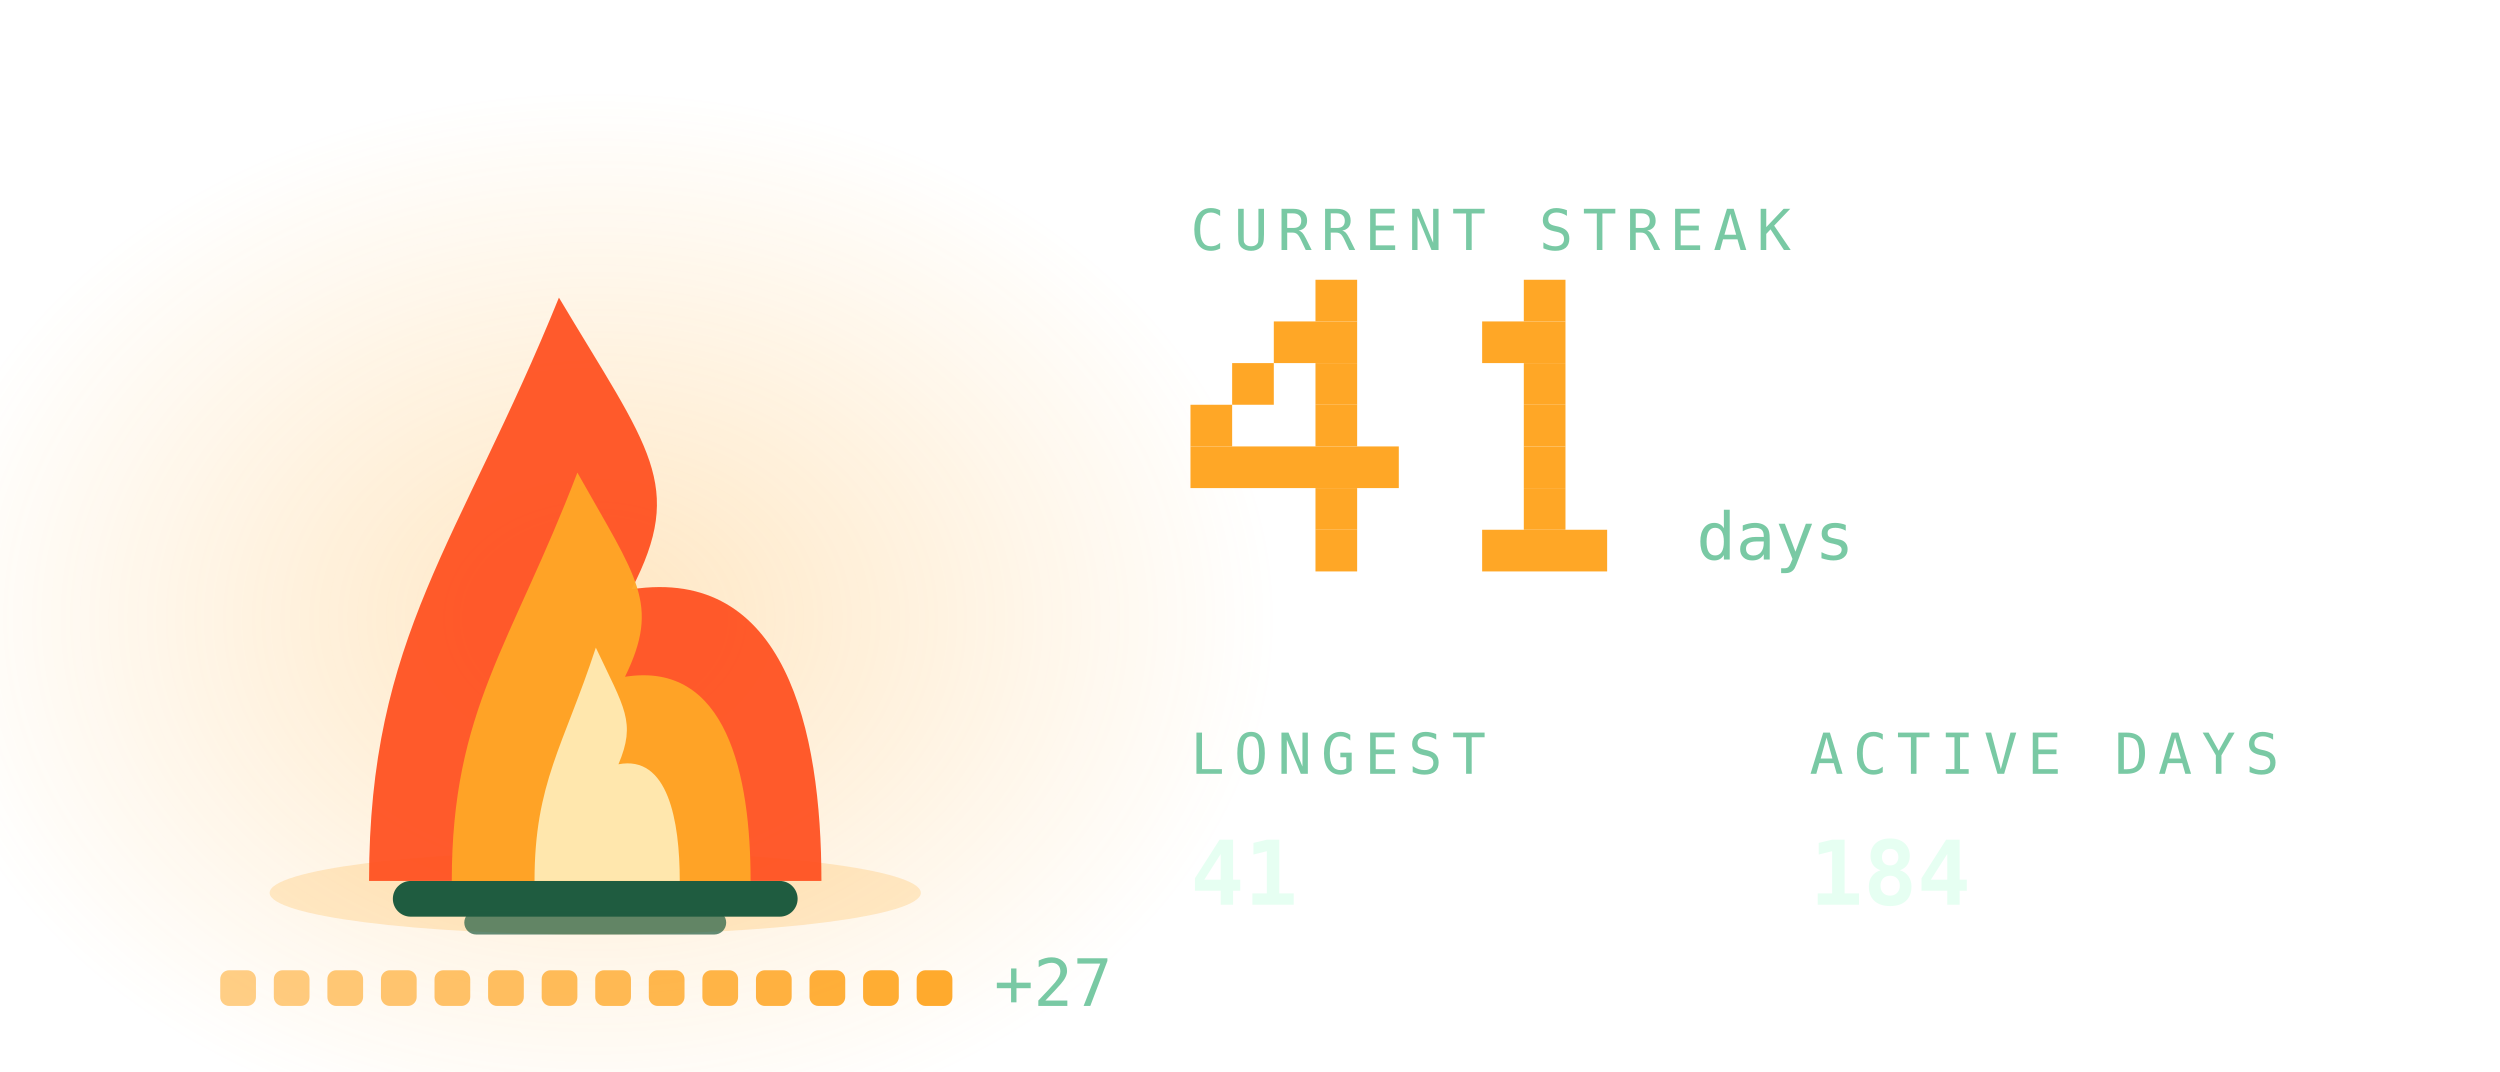
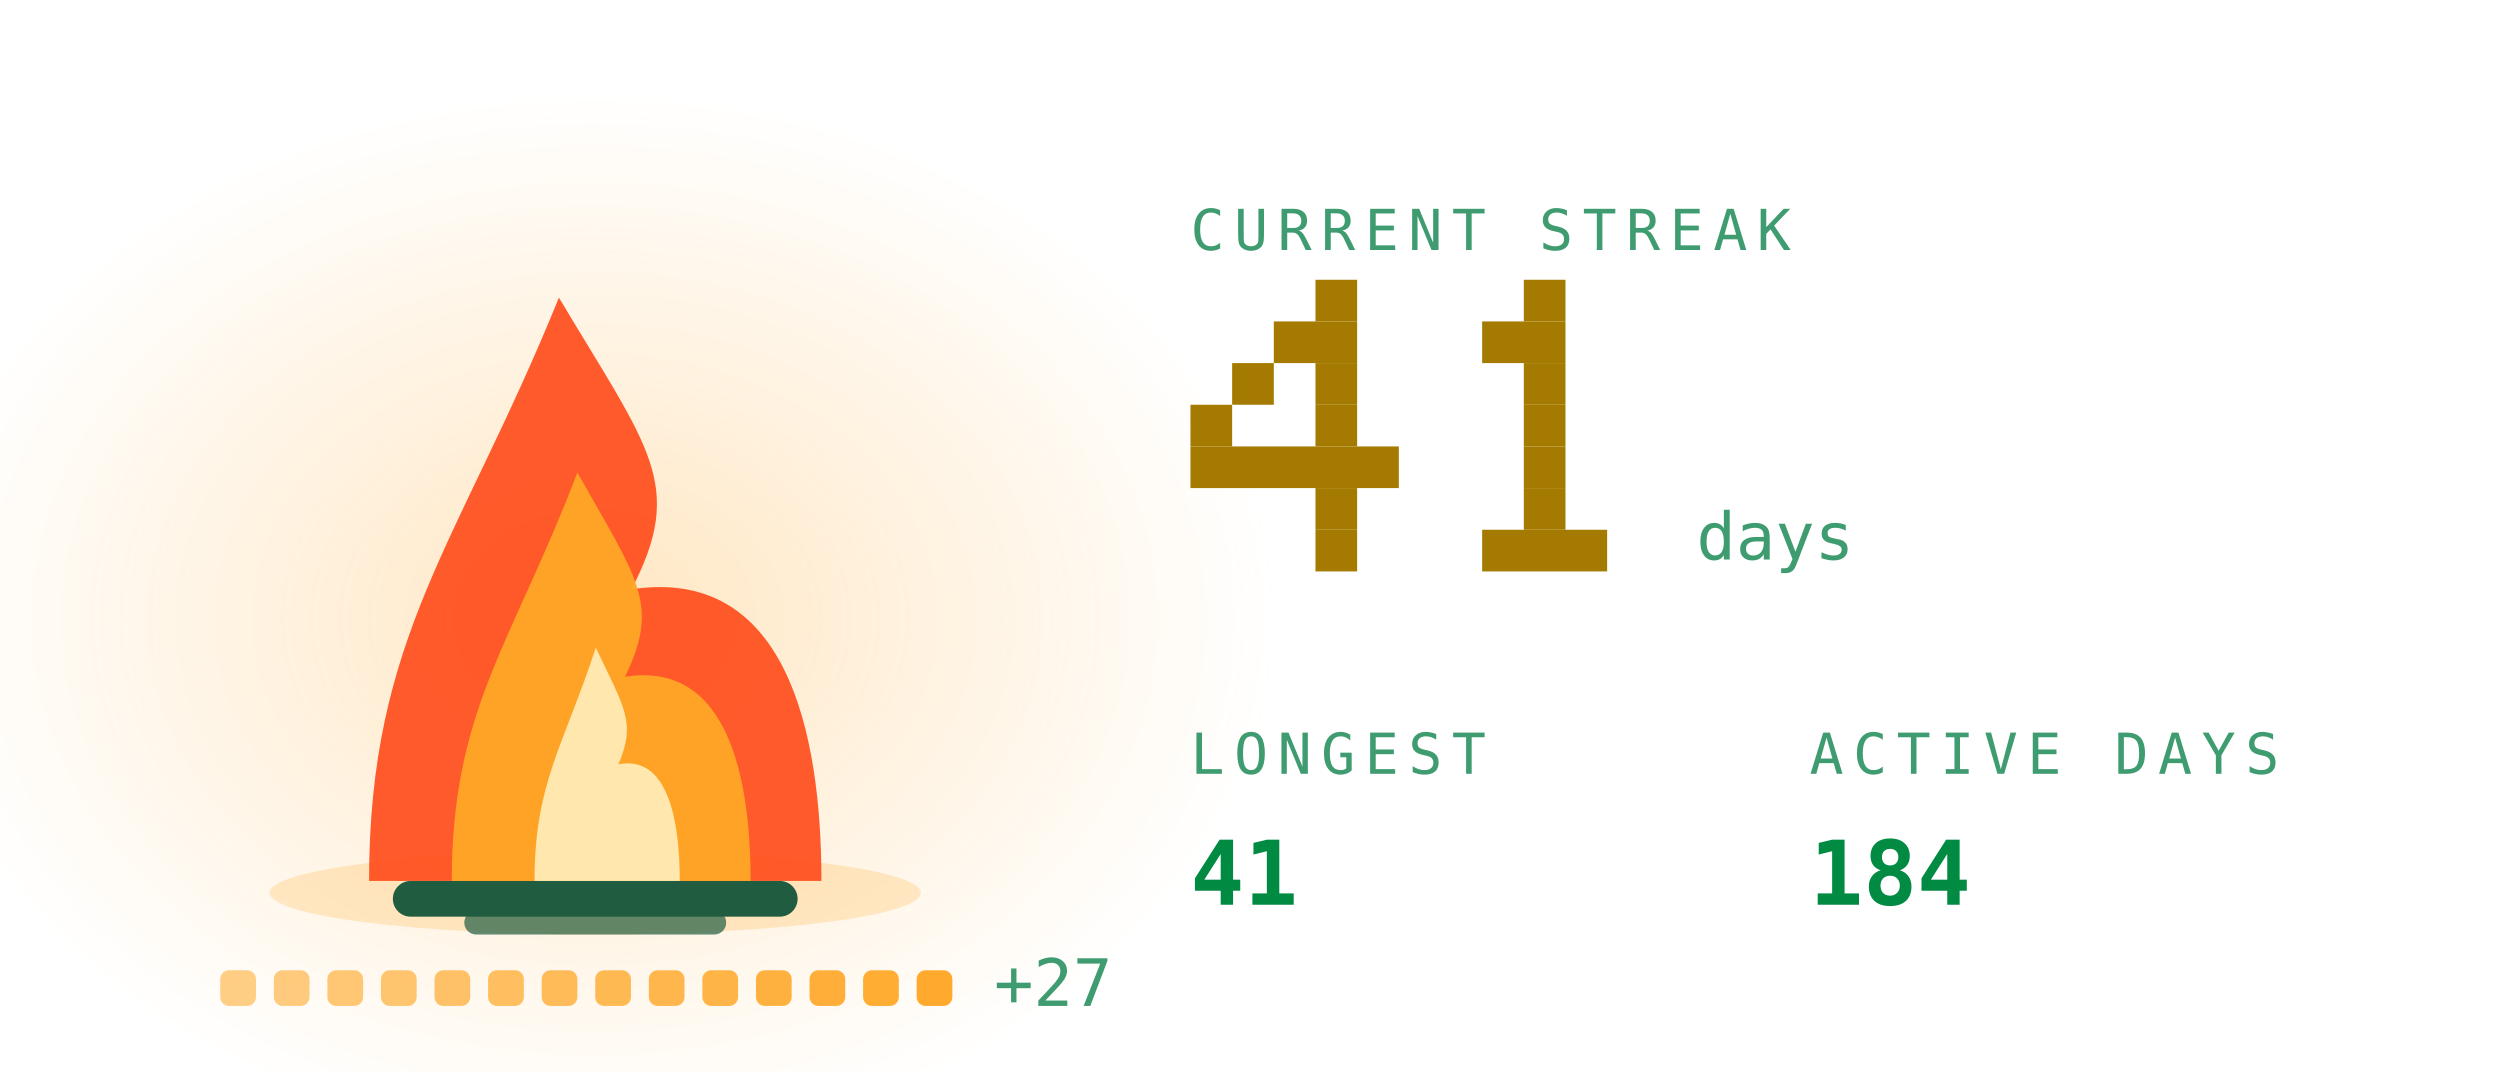
<svg xmlns="http://www.w3.org/2000/svg" viewBox="0 0 420 180" width="420" height="180" role="img" aria-labelledby="stkt stkd">
  <defs>
    <linearGradient id="stkbg" x1="0" y1="0" x2="1" y2="1">
      <stop offset="0" stop-color="#173d2b" />
      <stop offset="1" stop-color="#0d2018" />
    </linearGradient>
  </defs>
  <style>
    .mono{font-family:ui-monospace,SFMono-Regular,Menlo,Consolas,"DejaVu Sans Mono",monospace}
-     .lbl{font-size:9.5px;letter-spacing:1.6px;fill:#79c9a4}
-     .big{font-size:31px;font-weight:700;fill:#e6fff2}
-     .med{font-size:15px;font-weight:700;fill:#e6fff2}
-     .sm{font-size:11px;fill:#e6fff2}
-     .dim{font-size:11px;fill:#79c9a4}
+     .lbl{font-size:9.5px;letter-spacing:1.6px;fill:#3f9c71}
+     .big{font-size:31px;font-weight:700;fill:#008a42}
+     .med{font-size:15px;font-weight:700;fill:#008a42}
+     .sm{font-size:11px;fill:#008a42}
+     .dim{font-size:11px;fill:#3f9c71}
    
    .pulse{animation:pulse 3.4s ease-in-out infinite}
    @keyframes pulse{0%,100%{opacity:1}50%{opacity:.62}}
-     .fnum{font-size:11px;fill:#79c9a4}
+     .fnum{font-size:11px;fill:#3f9c71}
    
    .f1{animation:fl1 1.15s ease-in-out infinite;transform-box:fill-box;transform-origin:50% 100%}
    .f2{animation:fl2 0.87s ease-in-out infinite;transform-box:fill-box;transform-origin:50% 100%}
    .f3{animation:fl3 0.61s ease-in-out infinite;transform-box:fill-box;transform-origin:50% 100%}
    .em{animation:em 2.4s ease-out infinite}
    .coal{animation:coal 2.8s ease-in-out infinite}
    @keyframes fl1{0%,100%{transform:scale(1,1) translateX(0)}30%{transform:scale(.94,1.06) translateX(-1.5px)}65%{transform:scale(1.05,.95) translateX(1.5px)}}
    @keyframes fl2{0%,100%{transform:scale(1.03,.96) translateX(1px)}45%{transform:scale(.93,1.1) translateX(-2px)}}
    @keyframes fl3{0%,100%{transform:scale(1,1)}50%{transform:scale(.88,1.14)}}
    @keyframes em{0%{opacity:0;transform:translate(0,0)}15%{opacity:.9}100%{opacity:0;transform:translate(-6px,-34px)}}
    @keyframes coal{0%,100%{opacity:.5}50%{opacity:1}}
</style>
  <defs>
    <radialGradient id="stkGlow" cx="0.5" cy="0.5" r="0.5">
      <stop offset="0" stop-color="#ffa726" stop-opacity="0.28" />
      <stop offset="1" stop-color="#ffa726" stop-opacity="0" />
    </radialGradient>
  </defs>
  <ellipse cx="100" cy="103.9" rx="114.0" ry="88.2" fill="url(#stkGlow)" />
  <ellipse cx="100" cy="150" rx="54.7" ry="7" fill="#ffa726" opacity="0.22" />
  <rect x="66" y="148" width="68" height="6" rx="3" fill="#1f5c40" />
  <rect x="78" y="153" width="44" height="4" rx="2" fill="#1f5c40" opacity="0.7" />
  <g class="f1">
    <path d="M62.0 148C62.0 106.8 77.2 91.2 93.9 50.0C109.1 75.5 115.2 81.4 106.1 99.0C131.9 95.1 138.0 122.5 138.0 148Z" fill="#ff4d1c" opacity="0.92" />
  </g>
  <g class="f2">
    <path d="M75.9 148C75.9 119.2 86.0 108.2 97.0 79.4C107.0 97.2 111.0 101.4 105.0 113.7C122.1 111.0 126.1 130.2 126.1 148Z" fill="#ffa726" opacity="0.95" />
  </g>
  <g class="f3">
    <path d="M89.8 148C89.8 131.5 94.7 125.3 100.1 108.8C104.9 119.0 106.9 121.3 103.9 128.4C112.2 126.8 114.2 137.8 114.2 148Z" fill="#fff3c4" opacity="0.85" />
  </g>
  <rect class="em" style="animation-delay:0.0s" x="88" y="46" width="3" height="3" fill="#ffa726" opacity="0" />
  <rect class="em" style="animation-delay:0.8s" x="101" y="46" width="3" height="3" fill="#ffa726" opacity="0" />
  <rect class="em" style="animation-delay:1.6s" x="114" y="46" width="3" height="3" fill="#ffa726" opacity="0" />
  <rect x="37.0" y="163" width="6" height="6" rx="1.5" fill="#ffa726" opacity="0.55" class="coal" style="animation-delay:0.00s" />
  <rect x="46.0" y="163" width="6" height="6" rx="1.5" fill="#ffa726" opacity="0.582" class="coal" style="animation-delay:0.18s" />
  <rect x="55.0" y="163" width="6" height="6" rx="1.5" fill="#ffa726" opacity="0.614" class="coal" style="animation-delay:0.36s" />
  <rect x="64.0" y="163" width="6" height="6" rx="1.5" fill="#ffa726" opacity="0.646" class="coal" style="animation-delay:0.54s" />
  <rect x="73.0" y="163" width="6" height="6" rx="1.5" fill="#ffa726" opacity="0.679" class="coal" style="animation-delay:0.72s" />
  <rect x="82.0" y="163" width="6" height="6" rx="1.5" fill="#ffa726" opacity="0.711" class="coal" style="animation-delay:0.90s" />
  <rect x="91.0" y="163" width="6" height="6" rx="1.5" fill="#ffa726" opacity="0.743" class="coal" style="animation-delay:1.08s" />
  <rect x="100.0" y="163" width="6" height="6" rx="1.5" fill="#ffa726" opacity="0.775" class="coal" style="animation-delay:1.26s" />
  <rect x="109.0" y="163" width="6" height="6" rx="1.5" fill="#ffa726" opacity="0.807" class="coal" style="animation-delay:1.44s" />
  <rect x="118.0" y="163" width="6" height="6" rx="1.5" fill="#ffa726" opacity="0.839" class="coal" style="animation-delay:1.62s" />
  <rect x="127.0" y="163" width="6" height="6" rx="1.5" fill="#ffa726" opacity="0.871" class="coal" style="animation-delay:1.80s" />
  <rect x="136.0" y="163" width="6" height="6" rx="1.5" fill="#ffa726" opacity="0.904" class="coal" style="animation-delay:1.98s" />
  <rect x="145.0" y="163" width="6" height="6" rx="1.5" fill="#ffa726" opacity="0.936" class="coal" style="animation-delay:2.16s" />
  <rect x="154.0" y="163" width="6" height="6" rx="1.5" fill="#ffa726" opacity="0.968" class="coal" style="animation-delay:2.34s" />
  <text class="mono dim" x="167.0" y="169" font-size="9">+27</text>
  <text class="mono lbl" x="200" y="42">CURRENT STREAK</text>
-   <rect x="221" y="47" width="7" height="7" fill="#ffa726" />
-   <rect x="214" y="54" width="14" height="7" fill="#ffa726" />
-   <rect x="207" y="61" width="7" height="7" fill="#ffa726" />
-   <rect x="221" y="61" width="7" height="7" fill="#ffa726" />
-   <rect x="200" y="68" width="7" height="7" fill="#ffa726" />
-   <rect x="221" y="68" width="7" height="7" fill="#ffa726" />
-   <rect x="200" y="75" width="35" height="7" fill="#ffa726" />
-   <rect x="221" y="82" width="7" height="7" fill="#ffa726" />
-   <rect x="221" y="89" width="7" height="7" fill="#ffa726" />
-   <rect x="256" y="47" width="7" height="7" fill="#ffa726" />
-   <rect x="249" y="54" width="14" height="7" fill="#ffa726" />
-   <rect x="256" y="61" width="7" height="7" fill="#ffa726" />
-   <rect x="256" y="68" width="7" height="7" fill="#ffa726" />
-   <rect x="256" y="75" width="7" height="7" fill="#ffa726" />
-   <rect x="256" y="82" width="7" height="7" fill="#ffa726" />
-   <rect x="249" y="89" width="21" height="7" fill="#ffa726" />
+   <rect x="221" y="47" width="7" height="7" fill="#a47b00" />
+   <rect x="214" y="54" width="14" height="7" fill="#a47b00" />
+   <rect x="207" y="61" width="7" height="7" fill="#a47b00" />
+   <rect x="221" y="61" width="7" height="7" fill="#a47b00" />
+   <rect x="200" y="68" width="7" height="7" fill="#a47b00" />
+   <rect x="221" y="68" width="7" height="7" fill="#a47b00" />
+   <rect x="200" y="75" width="35" height="7" fill="#a47b00" />
+   <rect x="221" y="82" width="7" height="7" fill="#a47b00" />
+   <rect x="221" y="89" width="7" height="7" fill="#a47b00" />
+   <rect x="256" y="47" width="7" height="7" fill="#a47b00" />
+   <rect x="249" y="54" width="14" height="7" fill="#a47b00" />
+   <rect x="256" y="61" width="7" height="7" fill="#a47b00" />
+   <rect x="256" y="68" width="7" height="7" fill="#a47b00" />
+   <rect x="256" y="75" width="7" height="7" fill="#a47b00" />
+   <rect x="256" y="82" width="7" height="7" fill="#a47b00" />
+   <rect x="249" y="89" width="21" height="7" fill="#a47b00" />
  <text class="mono fnum" x="285" y="94">days</text>
  <text class="mono lbl" x="200" y="130">LONGEST</text>
  <text class="mono med" x="200" y="152">41</text>
  <text class="mono lbl" x="304" y="130">ACTIVE DAYS</text>
  <text class="mono med" x="304" y="152">184</text>
</svg>
